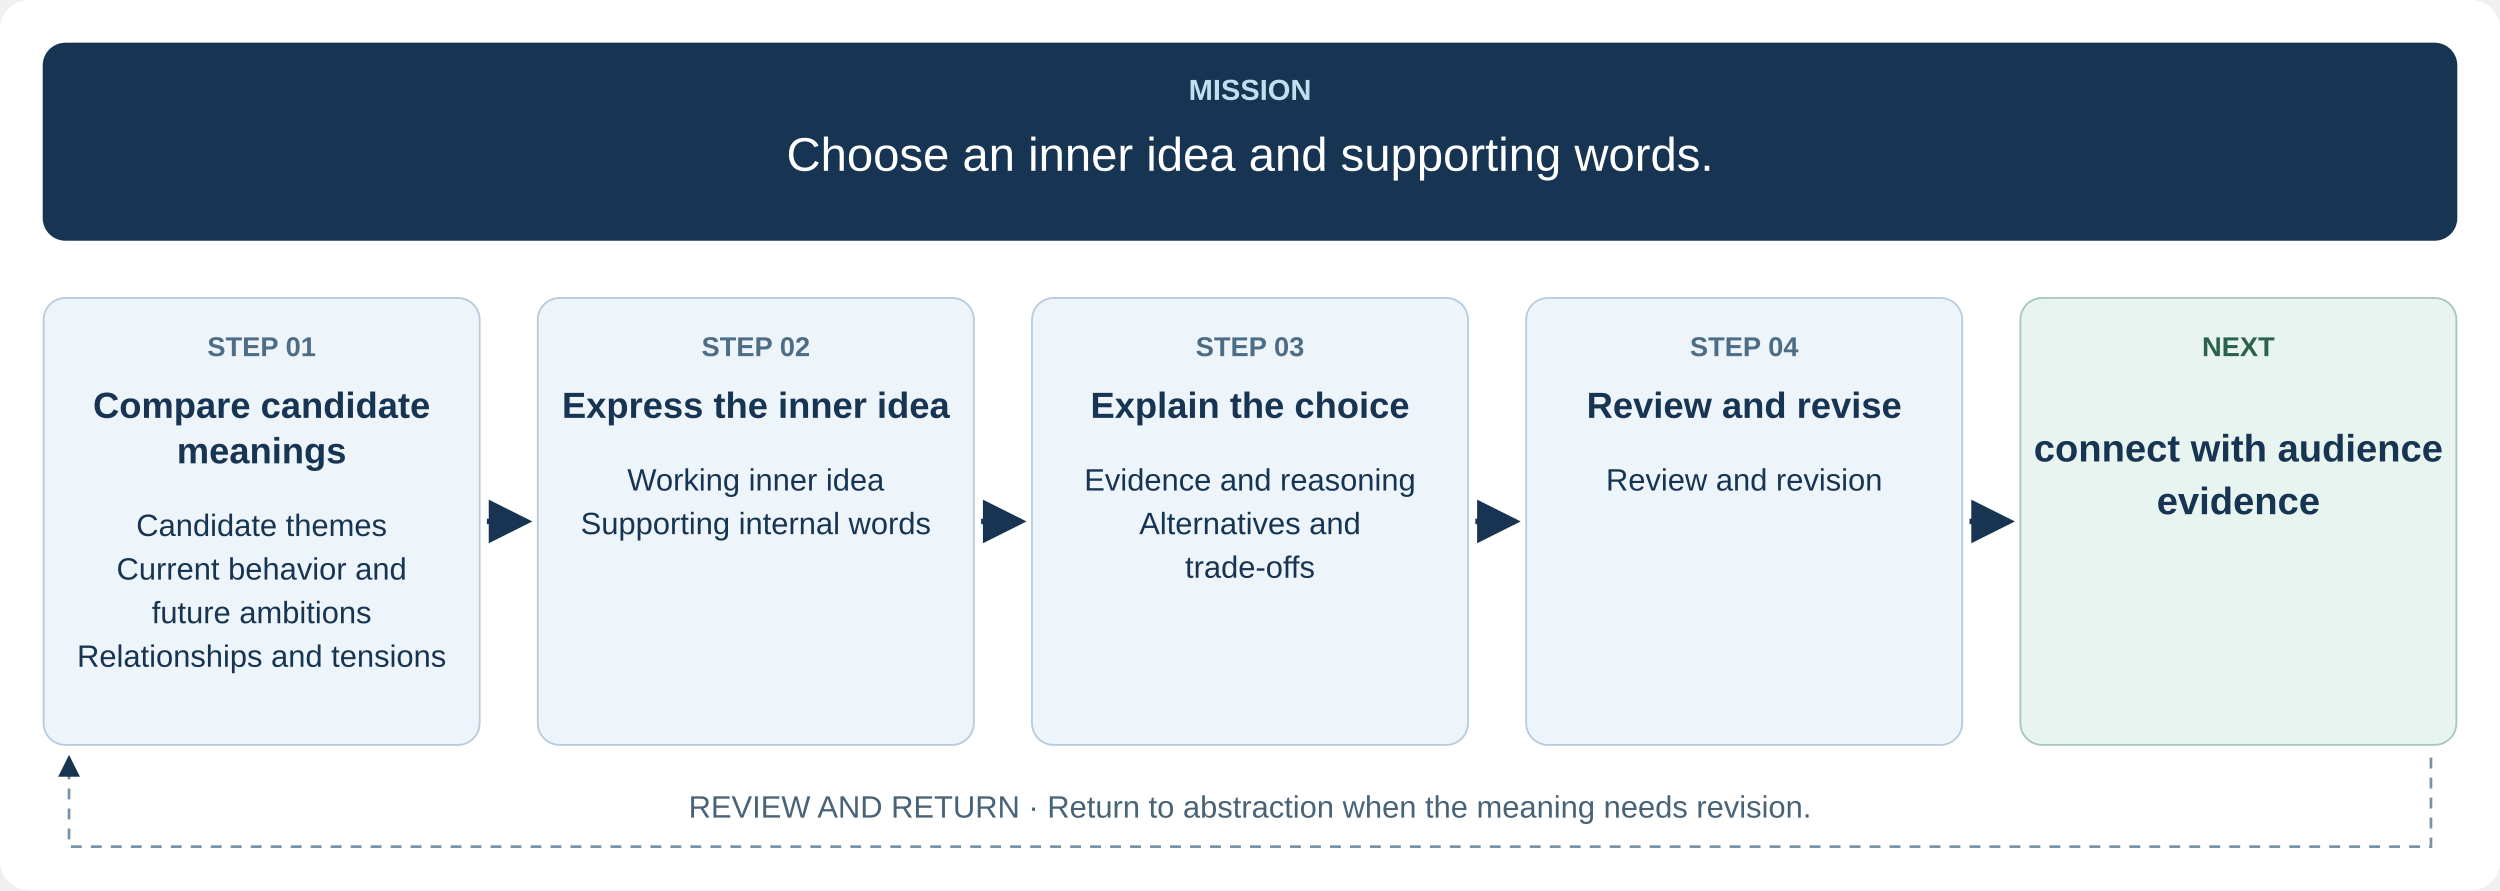
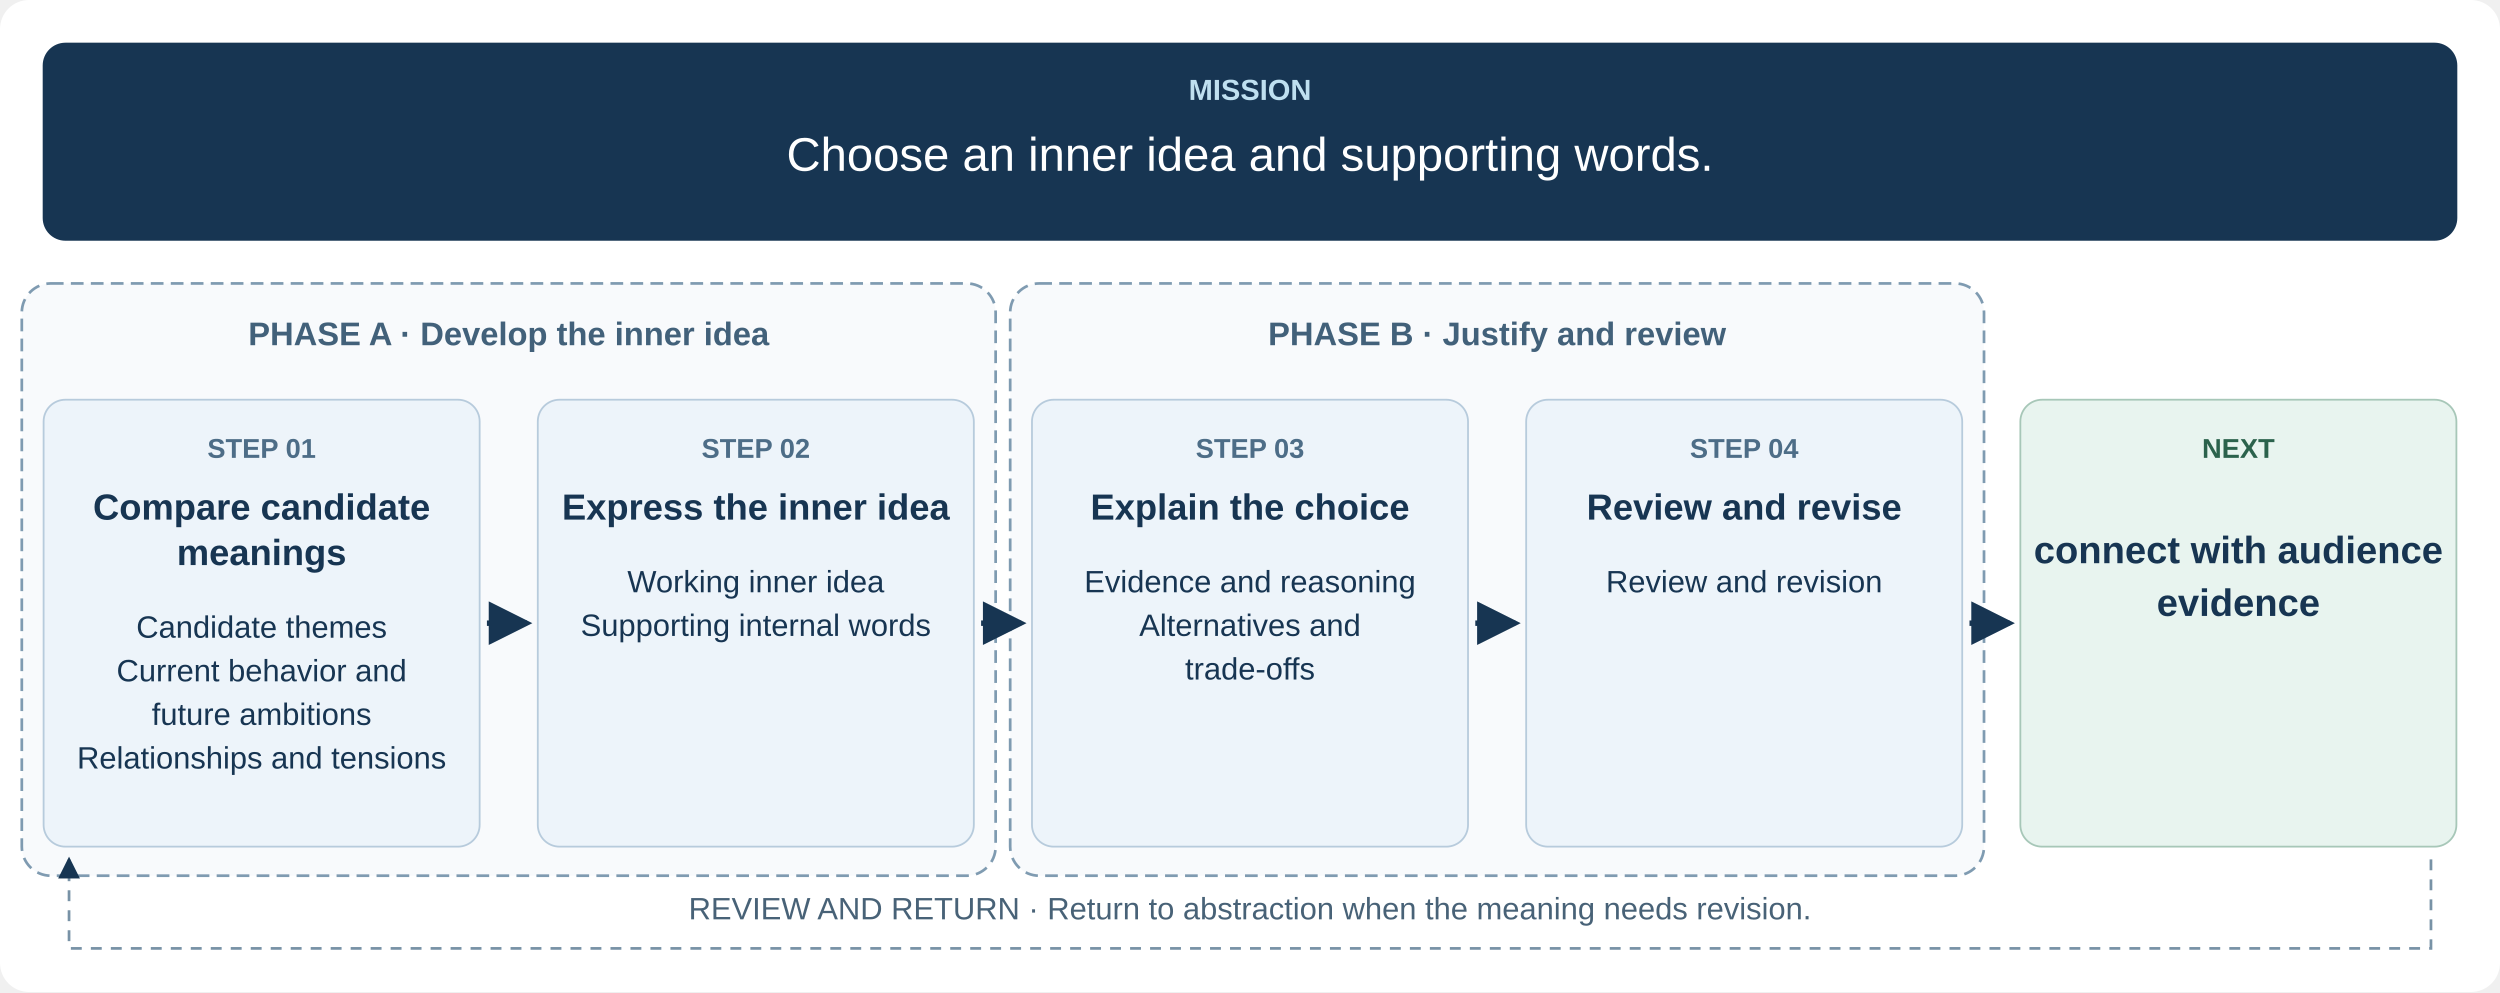
- <svg xmlns="http://www.w3.org/2000/svg" width="1376" height="490" viewBox="0 0 1376 490" role="img" aria-labelledby="title desc">
+ <svg xmlns="http://www.w3.org/2000/svg" width="1376" height="546" viewBox="0 0 1376 546" role="img" aria-labelledby="title desc">
  <defs>
    <marker id="arrow" markerWidth="9" markerHeight="8" refX="7" refY="4" orient="auto">
      <path d="M0,0 L0,8 L8,4 z" fill="#173552" />
    </marker>
  </defs>
-   <rect width="1376" height="490" rx="16" fill="#ffffff" />
+   <rect width="1376" height="546" rx="16" fill="#ffffff" />
  <rect x="24" y="24" width="1328" height="108" rx="12" fill="#173552" stroke="#173552" />
  <text x="688.0" y="55" text-anchor="middle" font-family="Arial, Helvetica, sans-serif" font-size="16" font-weight="bold" fill="#bfe0f0">MISSION</text>
  <text x="688.0" y="94" text-anchor="middle" font-family="Arial, Helvetica, sans-serif" font-size="26" font-weight="normal" fill="white">Choose an inner idea and supporting words.</text>
-   <rect x="24" y="164" width="240" height="246" rx="12" fill="#edf4fa" stroke="#b7cbdc" />
-   <text x="144.0" y="196" text-anchor="middle" font-family="Arial, Helvetica, sans-serif" font-size="15" font-weight="bold" fill="#4d6d87">STEP 01</text>
-   <text x="144.0" y="230" text-anchor="middle" font-family="Arial, Helvetica, sans-serif" font-size="20" font-weight="bold" fill="#173552">Compare candidate</text>
-   <text x="144.0" y="255" text-anchor="middle" font-family="Arial, Helvetica, sans-serif" font-size="20" font-weight="bold" fill="#173552">meanings</text>
-   <text x="144.0" y="295" text-anchor="middle" font-family="Arial, Helvetica, sans-serif" font-size="17" font-weight="normal" fill="#173552">Candidate themes</text>
-   <text x="144.0" y="319" text-anchor="middle" font-family="Arial, Helvetica, sans-serif" font-size="17" font-weight="normal" fill="#173552">Current behavior and</text>
-   <text x="144.0" y="343" text-anchor="middle" font-family="Arial, Helvetica, sans-serif" font-size="17" font-weight="normal" fill="#173552">future ambitions</text>
-   <text x="144.0" y="367" text-anchor="middle" font-family="Arial, Helvetica, sans-serif" font-size="17" font-weight="normal" fill="#173552">Relationships and tensions</text>
-   <path d="M268,287.0 H290" fill="none" stroke="#173552" stroke-width="3" marker-end="url(#arrow)" />
-   <rect x="296" y="164" width="240" height="246" rx="12" fill="#edf4fa" stroke="#b7cbdc" />
-   <text x="416.0" y="196" text-anchor="middle" font-family="Arial, Helvetica, sans-serif" font-size="15" font-weight="bold" fill="#4d6d87">STEP 02</text>
-   <text x="416.0" y="230" text-anchor="middle" font-family="Arial, Helvetica, sans-serif" font-size="20" font-weight="bold" fill="#173552">Express the inner idea</text>
-   <text x="416.0" y="270" text-anchor="middle" font-family="Arial, Helvetica, sans-serif" font-size="17" font-weight="normal" fill="#173552">Working inner idea</text>
-   <text x="416.0" y="294" text-anchor="middle" font-family="Arial, Helvetica, sans-serif" font-size="17" font-weight="normal" fill="#173552">Supporting internal words</text>
-   <path d="M540,287.0 H562" fill="none" stroke="#173552" stroke-width="3" marker-end="url(#arrow)" />
-   <rect x="568" y="164" width="240" height="246" rx="12" fill="#edf4fa" stroke="#b7cbdc" />
-   <text x="688.0" y="196" text-anchor="middle" font-family="Arial, Helvetica, sans-serif" font-size="15" font-weight="bold" fill="#4d6d87">STEP 03</text>
-   <text x="688.0" y="230" text-anchor="middle" font-family="Arial, Helvetica, sans-serif" font-size="20" font-weight="bold" fill="#173552">Explain the choice</text>
-   <text x="688.0" y="270" text-anchor="middle" font-family="Arial, Helvetica, sans-serif" font-size="17" font-weight="normal" fill="#173552">Evidence and reasoning</text>
-   <text x="688.0" y="294" text-anchor="middle" font-family="Arial, Helvetica, sans-serif" font-size="17" font-weight="normal" fill="#173552">Alternatives and</text>
-   <text x="688.0" y="318" text-anchor="middle" font-family="Arial, Helvetica, sans-serif" font-size="17" font-weight="normal" fill="#173552">trade-offs</text>
-   <path d="M812,287.0 H834" fill="none" stroke="#173552" stroke-width="3" marker-end="url(#arrow)" />
-   <rect x="840" y="164" width="240" height="246" rx="12" fill="#edf4fa" stroke="#b7cbdc" />
-   <text x="960.0" y="196" text-anchor="middle" font-family="Arial, Helvetica, sans-serif" font-size="15" font-weight="bold" fill="#4d6d87">STEP 04</text>
-   <text x="960.0" y="230" text-anchor="middle" font-family="Arial, Helvetica, sans-serif" font-size="20" font-weight="bold" fill="#173552">Review and revise</text>
-   <text x="960.0" y="270" text-anchor="middle" font-family="Arial, Helvetica, sans-serif" font-size="17" font-weight="normal" fill="#173552">Review and revision</text>
-   <path d="M1084,287.0 H1106" fill="none" stroke="#173552" stroke-width="3" marker-end="url(#arrow)" />
-   <rect x="1112" y="164" width="240" height="246" rx="12" fill="#e8f4ef" stroke="#a7c7b8" />
-   <text x="1232.0" y="196" text-anchor="middle" font-family="Arial, Helvetica, sans-serif" font-size="15" font-weight="bold" fill="#2b624c">NEXT</text>
-   <text x="1232.0" y="254" text-anchor="middle" font-family="Arial, Helvetica, sans-serif" font-size="21" font-weight="bold" fill="#173552">connect with audience</text>
-   <text x="1232.0" y="283" text-anchor="middle" font-family="Arial, Helvetica, sans-serif" font-size="21" font-weight="bold" fill="#173552">evidence</text>
-   <path d="M1338,417 V466 H38 V417" fill="none" stroke="#7892a6" stroke-width="1.5" stroke-dasharray="6 5" marker-end="url(#arrow)" />
-   <text x="688.0" y="450" text-anchor="middle" font-family="Arial, Helvetica, sans-serif" font-size="17" font-weight="normal" fill="#486277">REVIEW AND RETURN · Return to abstraction when the meaning needs revision.</text>
+   <rect x="12" y="156" width="536" height="326" rx="16" fill="#f8fafc" stroke="#7f9bb1" stroke-width="1.5" stroke-dasharray="7 4" />
+   <text x="280" y="190" text-anchor="middle" font-family="Arial, Helvetica, sans-serif" font-size="18" font-weight="bold" fill="#42617a">PHASE A · Develop the inner idea</text>
+   <rect x="556" y="156" width="536" height="326" rx="16" fill="#f8fafc" stroke="#7f9bb1" stroke-width="1.5" stroke-dasharray="7 4" />
+   <text x="824" y="190" text-anchor="middle" font-family="Arial, Helvetica, sans-serif" font-size="18" font-weight="bold" fill="#42617a">PHASE B · Justify and review</text>
+   <rect x="24" y="220" width="240" height="246" rx="12" fill="#edf4fa" stroke="#b7cbdc" />
+   <text x="144.0" y="252" text-anchor="middle" font-family="Arial, Helvetica, sans-serif" font-size="15" font-weight="bold" fill="#4d6d87">STEP 01</text>
+   <text x="144.0" y="286" text-anchor="middle" font-family="Arial, Helvetica, sans-serif" font-size="20" font-weight="bold" fill="#173552">Compare candidate</text>
+   <text x="144.0" y="311" text-anchor="middle" font-family="Arial, Helvetica, sans-serif" font-size="20" font-weight="bold" fill="#173552">meanings</text>
+   <text x="144.0" y="351" text-anchor="middle" font-family="Arial, Helvetica, sans-serif" font-size="17" font-weight="normal" fill="#173552">Candidate themes</text>
+   <text x="144.0" y="375" text-anchor="middle" font-family="Arial, Helvetica, sans-serif" font-size="17" font-weight="normal" fill="#173552">Current behavior and</text>
+   <text x="144.0" y="399" text-anchor="middle" font-family="Arial, Helvetica, sans-serif" font-size="17" font-weight="normal" fill="#173552">future ambitions</text>
+   <text x="144.0" y="423" text-anchor="middle" font-family="Arial, Helvetica, sans-serif" font-size="17" font-weight="normal" fill="#173552">Relationships and tensions</text>
+   <path d="M268,343.0 H290" fill="none" stroke="#173552" stroke-width="3" marker-end="url(#arrow)" />
+   <rect x="296" y="220" width="240" height="246" rx="12" fill="#edf4fa" stroke="#b7cbdc" />
+   <text x="416.0" y="252" text-anchor="middle" font-family="Arial, Helvetica, sans-serif" font-size="15" font-weight="bold" fill="#4d6d87">STEP 02</text>
+   <text x="416.0" y="286" text-anchor="middle" font-family="Arial, Helvetica, sans-serif" font-size="20" font-weight="bold" fill="#173552">Express the inner idea</text>
+   <text x="416.0" y="326" text-anchor="middle" font-family="Arial, Helvetica, sans-serif" font-size="17" font-weight="normal" fill="#173552">Working inner idea</text>
+   <text x="416.0" y="350" text-anchor="middle" font-family="Arial, Helvetica, sans-serif" font-size="17" font-weight="normal" fill="#173552">Supporting internal words</text>
+   <path d="M540,343.0 H562" fill="none" stroke="#173552" stroke-width="3" marker-end="url(#arrow)" />
+   <rect x="568" y="220" width="240" height="246" rx="12" fill="#edf4fa" stroke="#b7cbdc" />
+   <text x="688.0" y="252" text-anchor="middle" font-family="Arial, Helvetica, sans-serif" font-size="15" font-weight="bold" fill="#4d6d87">STEP 03</text>
+   <text x="688.0" y="286" text-anchor="middle" font-family="Arial, Helvetica, sans-serif" font-size="20" font-weight="bold" fill="#173552">Explain the choice</text>
+   <text x="688.0" y="326" text-anchor="middle" font-family="Arial, Helvetica, sans-serif" font-size="17" font-weight="normal" fill="#173552">Evidence and reasoning</text>
+   <text x="688.0" y="350" text-anchor="middle" font-family="Arial, Helvetica, sans-serif" font-size="17" font-weight="normal" fill="#173552">Alternatives and</text>
+   <text x="688.0" y="374" text-anchor="middle" font-family="Arial, Helvetica, sans-serif" font-size="17" font-weight="normal" fill="#173552">trade-offs</text>
+   <path d="M812,343.0 H834" fill="none" stroke="#173552" stroke-width="3" marker-end="url(#arrow)" />
+   <rect x="840" y="220" width="240" height="246" rx="12" fill="#edf4fa" stroke="#b7cbdc" />
+   <text x="960.0" y="252" text-anchor="middle" font-family="Arial, Helvetica, sans-serif" font-size="15" font-weight="bold" fill="#4d6d87">STEP 04</text>
+   <text x="960.0" y="286" text-anchor="middle" font-family="Arial, Helvetica, sans-serif" font-size="20" font-weight="bold" fill="#173552">Review and revise</text>
+   <text x="960.0" y="326" text-anchor="middle" font-family="Arial, Helvetica, sans-serif" font-size="17" font-weight="normal" fill="#173552">Review and revision</text>
+   <path d="M1084,343.0 H1106" fill="none" stroke="#173552" stroke-width="3" marker-end="url(#arrow)" />
+   <rect x="1112" y="220" width="240" height="246" rx="12" fill="#e8f4ef" stroke="#a7c7b8" />
+   <text x="1232.0" y="252" text-anchor="middle" font-family="Arial, Helvetica, sans-serif" font-size="15" font-weight="bold" fill="#2b624c">NEXT</text>
+   <text x="1232.0" y="310" text-anchor="middle" font-family="Arial, Helvetica, sans-serif" font-size="21" font-weight="bold" fill="#173552">connect with audience</text>
+   <text x="1232.0" y="339" text-anchor="middle" font-family="Arial, Helvetica, sans-serif" font-size="21" font-weight="bold" fill="#173552">evidence</text>
+   <path d="M1338,473 V522 H38 V473" fill="none" stroke="#7892a6" stroke-width="1.5" stroke-dasharray="6 5" marker-end="url(#arrow)" />
+   <text x="688.0" y="506" text-anchor="middle" font-family="Arial, Helvetica, sans-serif" font-size="17" font-weight="normal" fill="#486277">REVIEW AND RETURN · Return to abstraction when the meaning needs revision.</text>
</svg>
